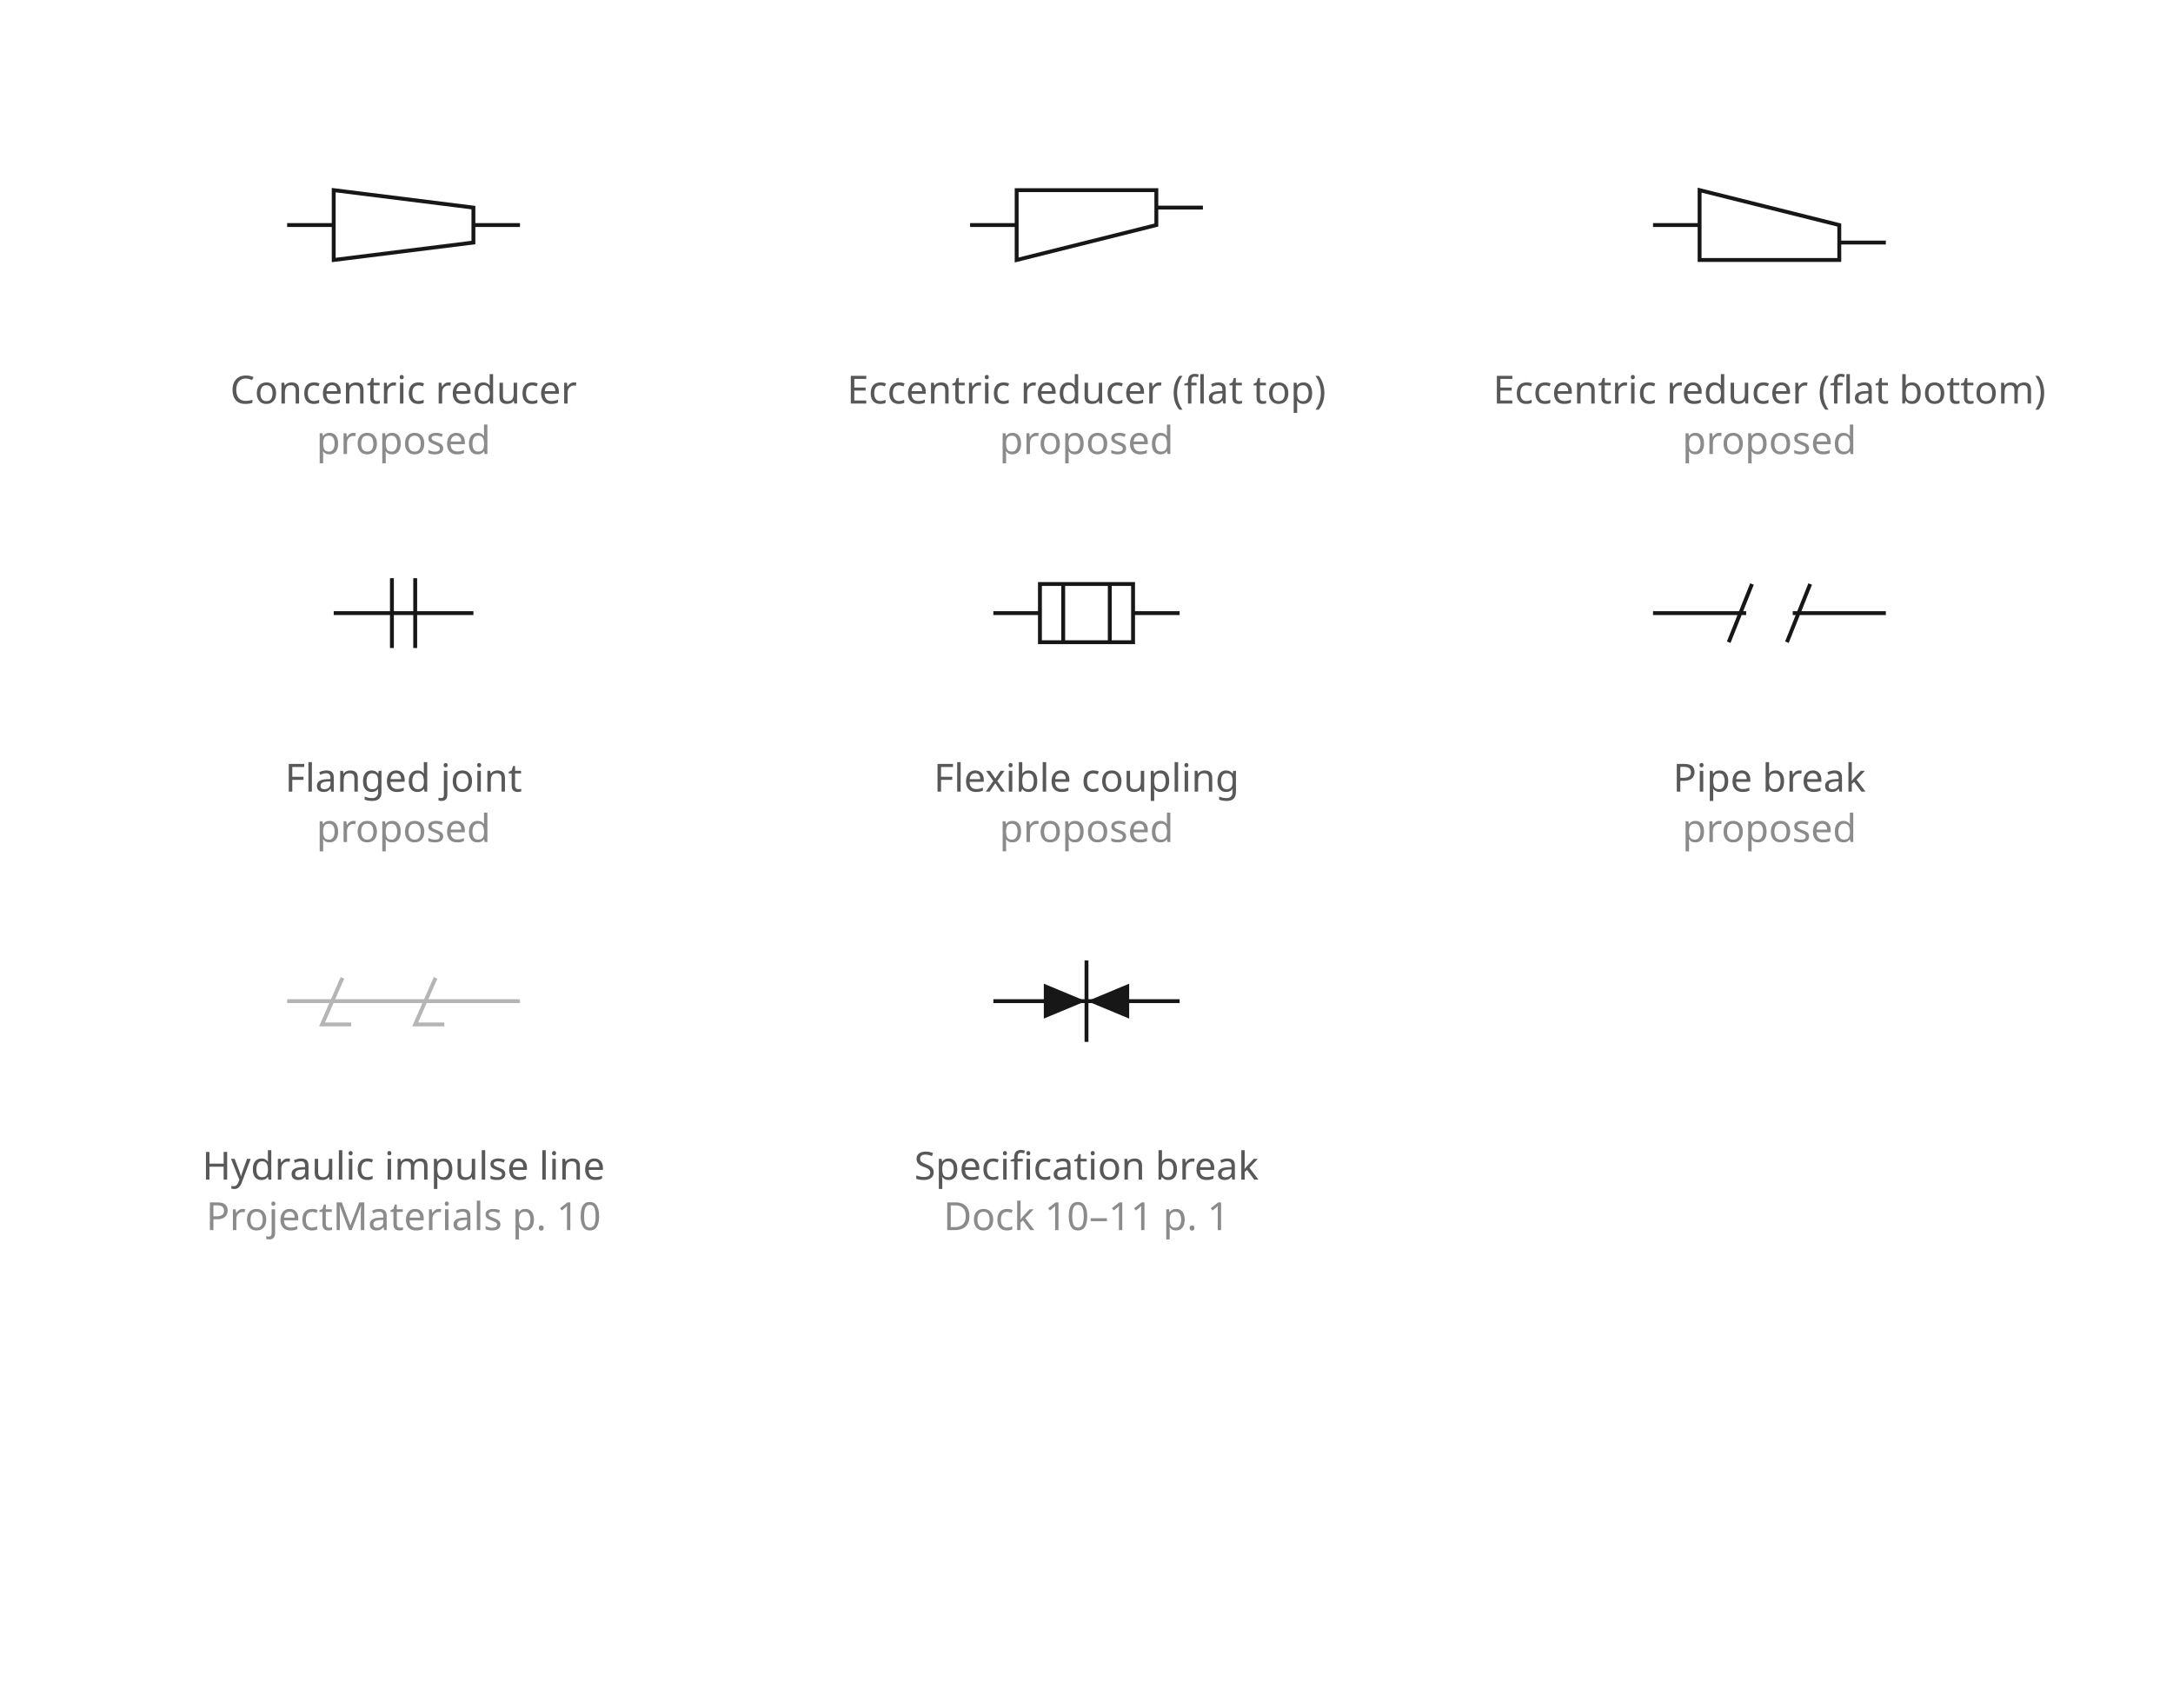
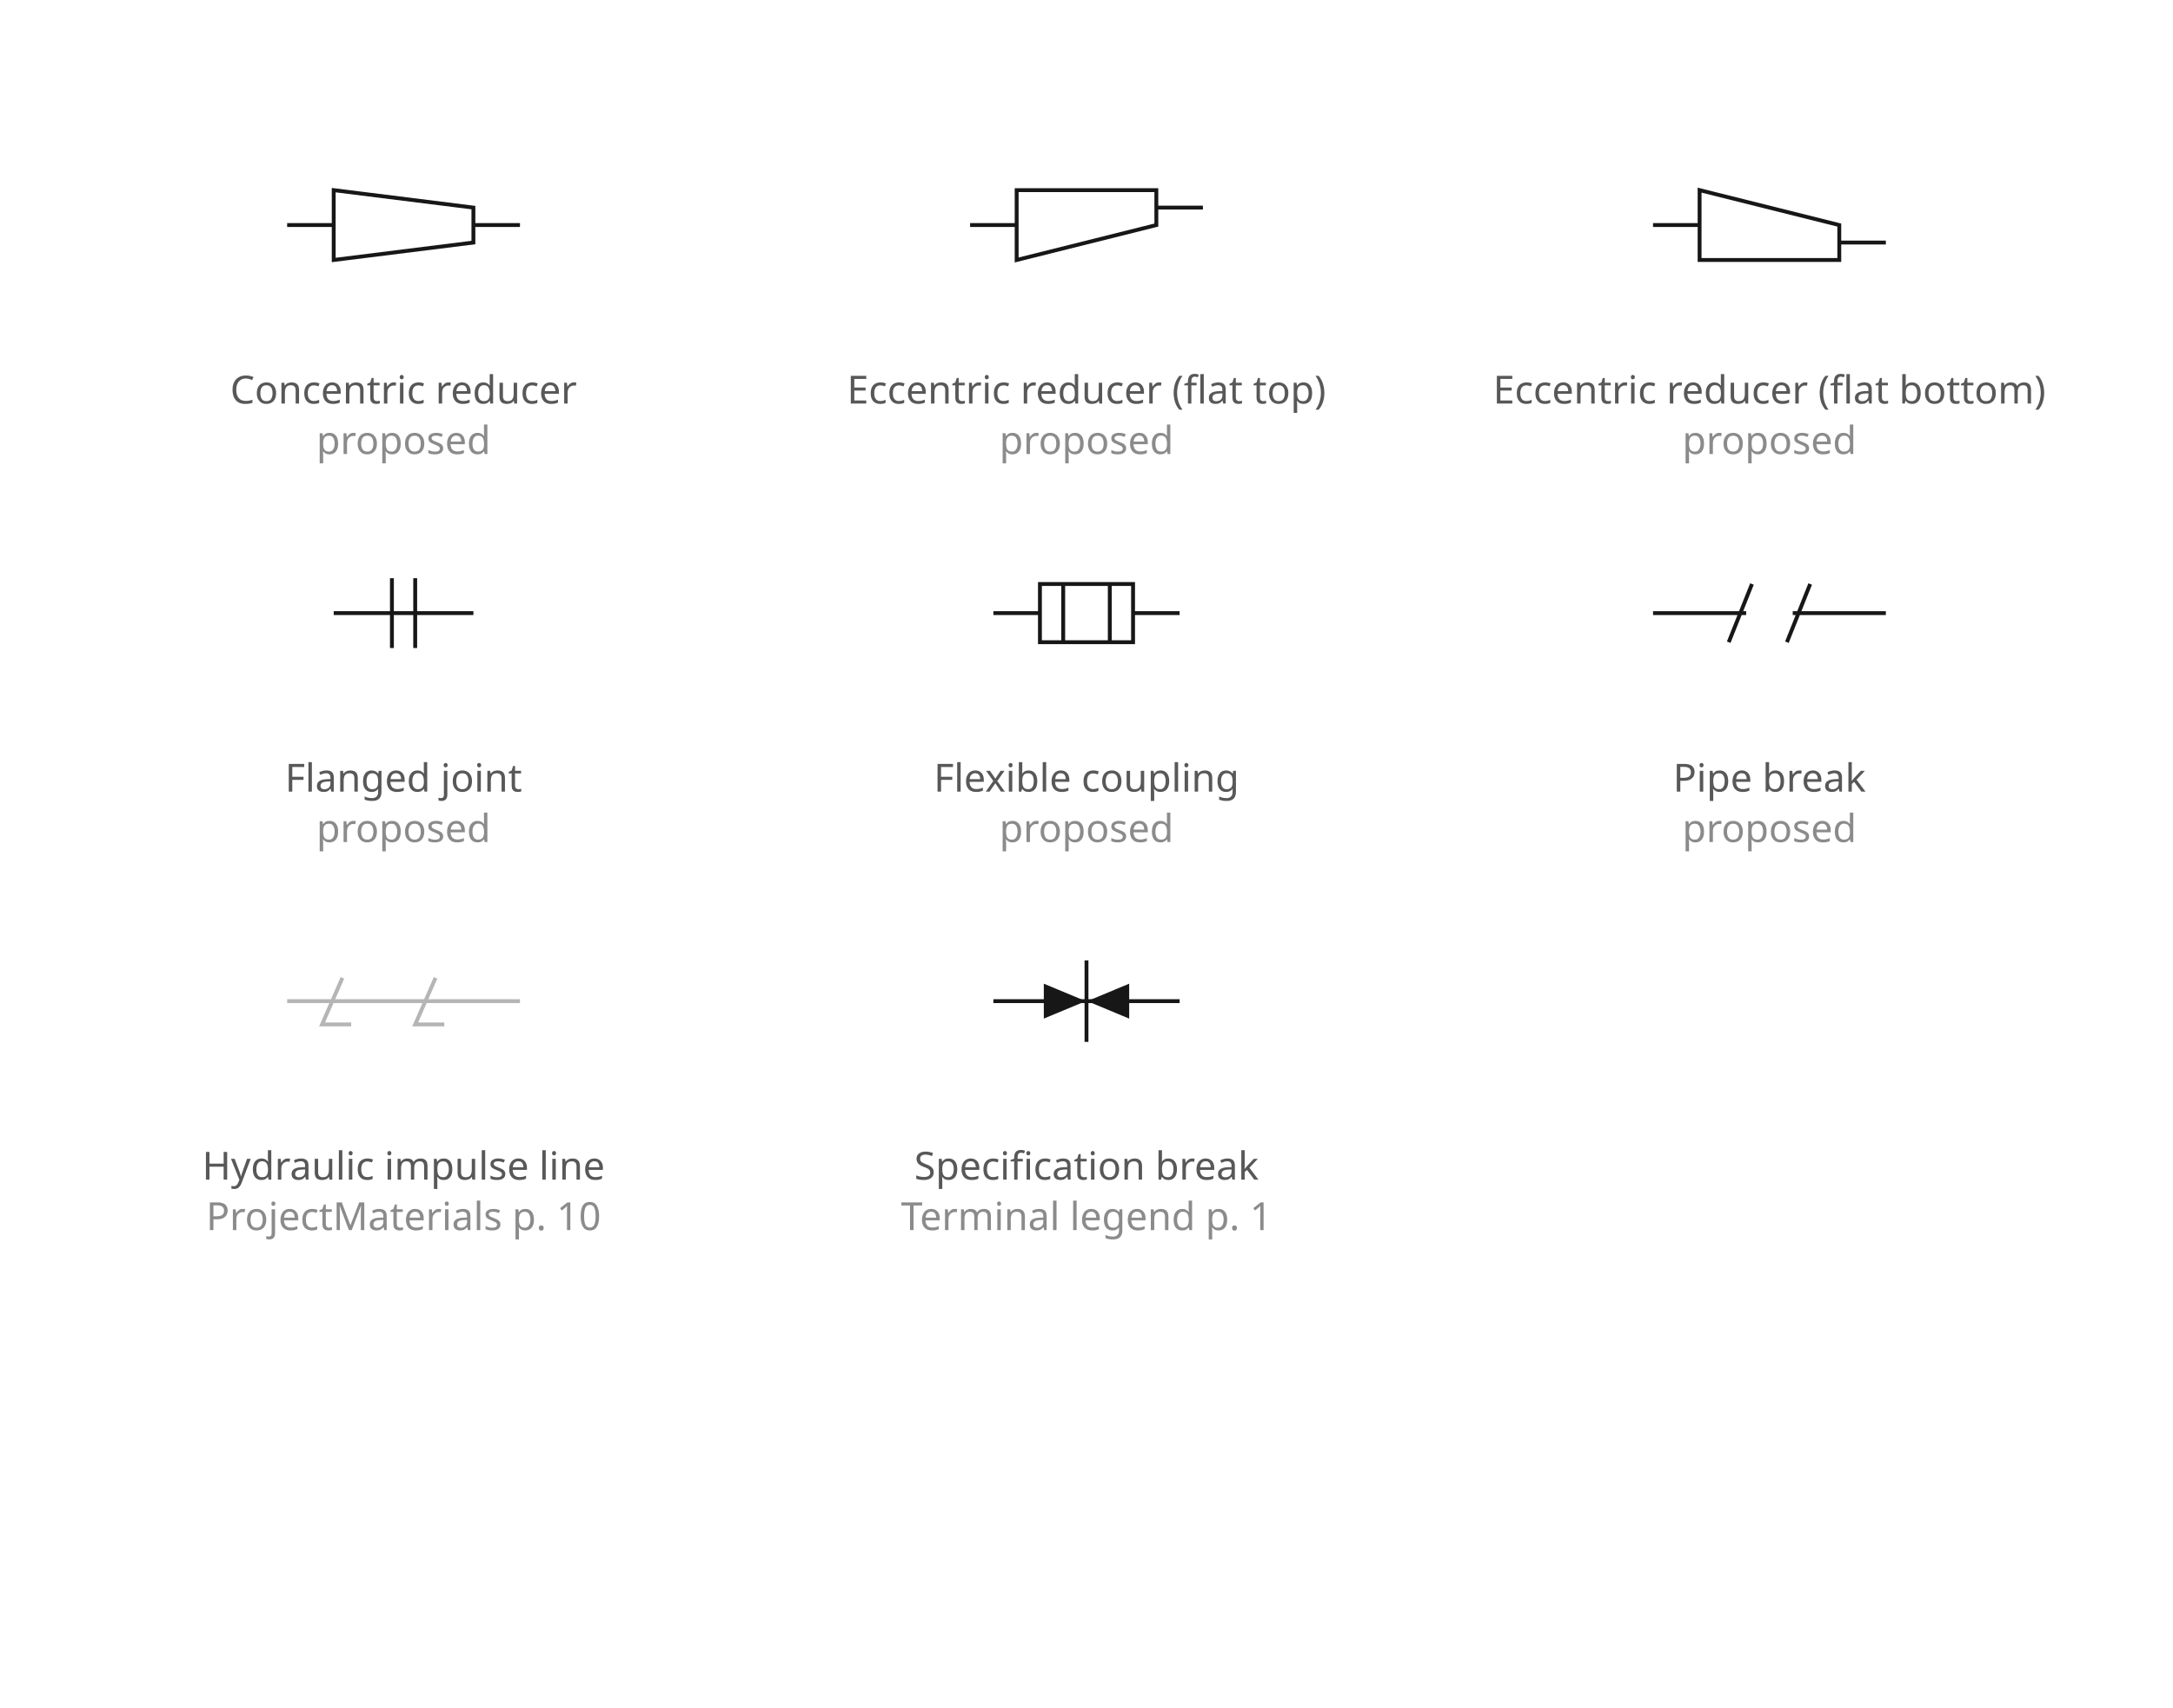
<svg xmlns="http://www.w3.org/2000/svg" data-plotter="" fill="none" stroke="currentColor" stroke-width="1" viewBox="0 0 560 440" width="560" height="440" role="img" aria-labelledby="legend-lines-2-title" aria-describedby="legend-lines-2-desc" style="font-family:Cal Sans, sans-serif;font-optical-sizing:auto;font-synthesis:none;font-variation-settings:'GEOM' 25;font-weight:400">
  <style>svg[data-plotter]{color:var(--plotter-ink,#171717)}@media (prefers-color-scheme:dark){svg[data-plotter]:not([data-host-ink]){color:var(--plotter-ink,#ededed)}}svg[data-plotter] :is(path,circle,rect,line,polyline,polygon,ellipse){vector-effect:non-scaling-stroke}</style>
  <g data-plotter-role="primary" opacity="1" stroke-dasharray="none">
    <path d="M74 58 L86 58 M86 49 L122 53.5 L122 62.5 L86 67 Z M122 58 L134 58" />
    <path d="M250 58 L262 58 M262 49 L298 49 L298 58 L262 67 Z M298 53.5 L310 53.5" />
    <path d="M426 58 L438 58 M438 49 L474 58 L474 67 L438 67 Z M474 62.5 L486 62.5" />
    <path d="M86 158 L122 158 M101 149 L101 167 M107 149 L107 167" />
    <path d="M256 158 L268 158 M292 158 L304 158 M268 150.5 L292 150.5 L292 165.5 L268 165.5 Z M274 150.5 L274 165.5 M286 150.5 L286 165.5" />
    <path d="M426 158 L450 158 M462 158 L486 158 M445.5 165.5 L451.5 150.5 M460.5 165.5 L466.5 150.5" />
    <path d="M256 258 L304 258 M280 247.5 L280 268.5" />
    <path d="M269.5 254.25 L278.5 258 L269.5 261.75 Z M290.5 254.25 L281.5 258 L290.5 261.75 Z" fill="currentColor" />
  </g>
  <g data-plotter-role="secondary" opacity="0.32" stroke-dasharray="none">
    <path d="M74 258 L134 258" />
    <path d="M88.25 252 L83 264 L90.5 264" />
    <path d="M112.25 252 L107 264 L114.5 264" />
  </g>
  <g fill="currentColor" stroke="none" font-size="10" opacity="0.72">
    <text x="104" y="104" text-anchor="middle">Concentric reducer</text>
    <text x="280" y="104" text-anchor="middle">Eccentric reducer (flat top)</text>
    <text x="456" y="104" text-anchor="middle">Eccentric reducer (flat bottom)</text>
    <text x="104" y="204" text-anchor="middle">Flanged joint</text>
    <text x="280" y="204" text-anchor="middle">Flexible coupling</text>
    <text x="456" y="204" text-anchor="middle">Pipe break</text>
    <text x="104" y="304" text-anchor="middle">Hydraulic impulse line</text>
    <text x="280" y="304" text-anchor="middle">Specification break</text>
  </g>
  <g fill="currentColor" stroke="none" font-size="10" opacity="0.5">
    <text x="104" y="117" text-anchor="middle">proposed</text>
    <text x="280" y="117" text-anchor="middle">proposed</text>
    <text x="456" y="117" text-anchor="middle">proposed</text>
    <text x="104" y="217" text-anchor="middle">proposed</text>
    <text x="280" y="217" text-anchor="middle">proposed</text>
    <text x="456" y="217" text-anchor="middle">proposed</text>
    <text x="104" y="317" text-anchor="middle">ProjectMaterials p. 10</text>
-     <text x="280" y="317" text-anchor="middle">Dock 10–11 p. 1</text>
+     <text x="280" y="317" text-anchor="middle">Terminal legend p. 1</text>
  </g>
</svg>
